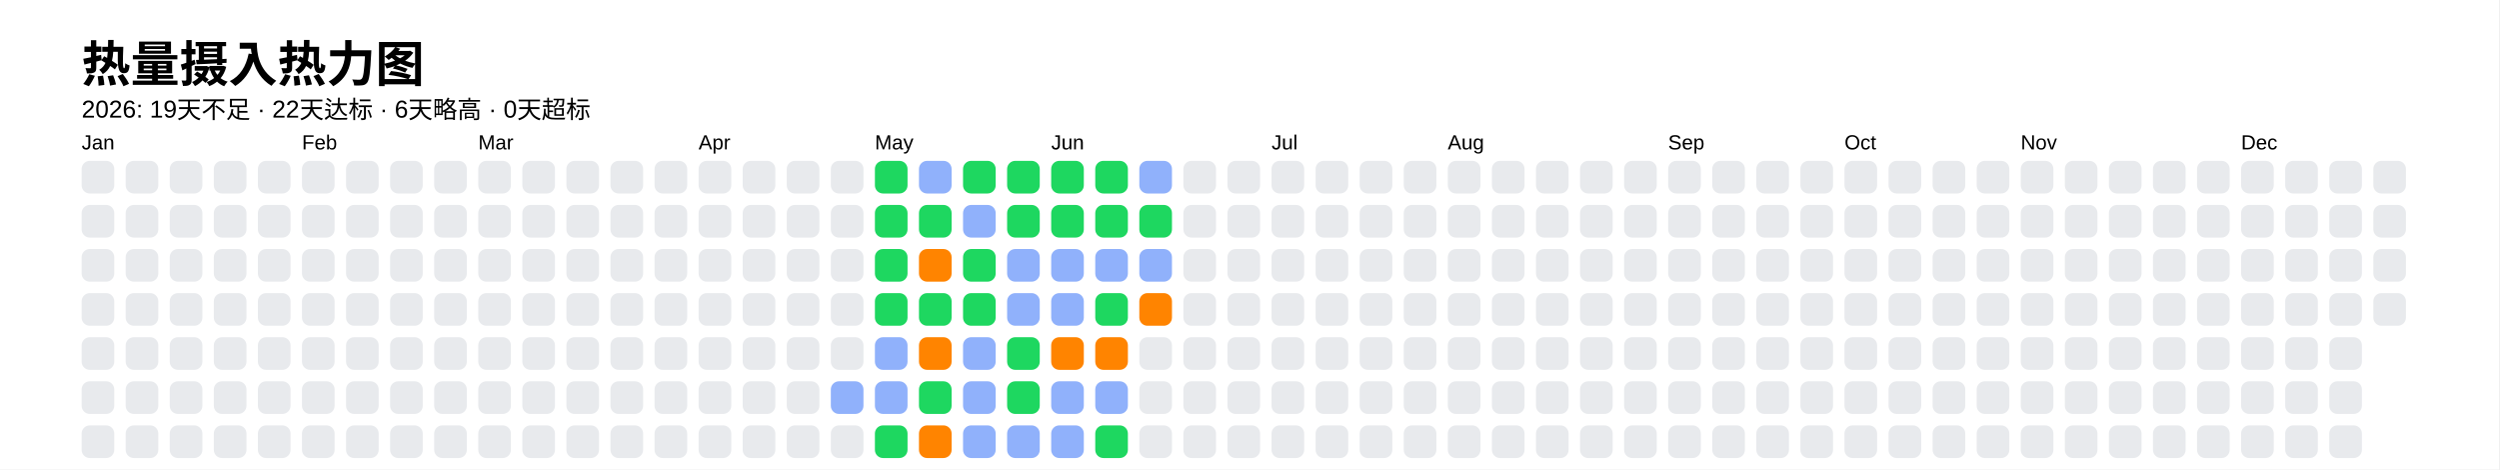
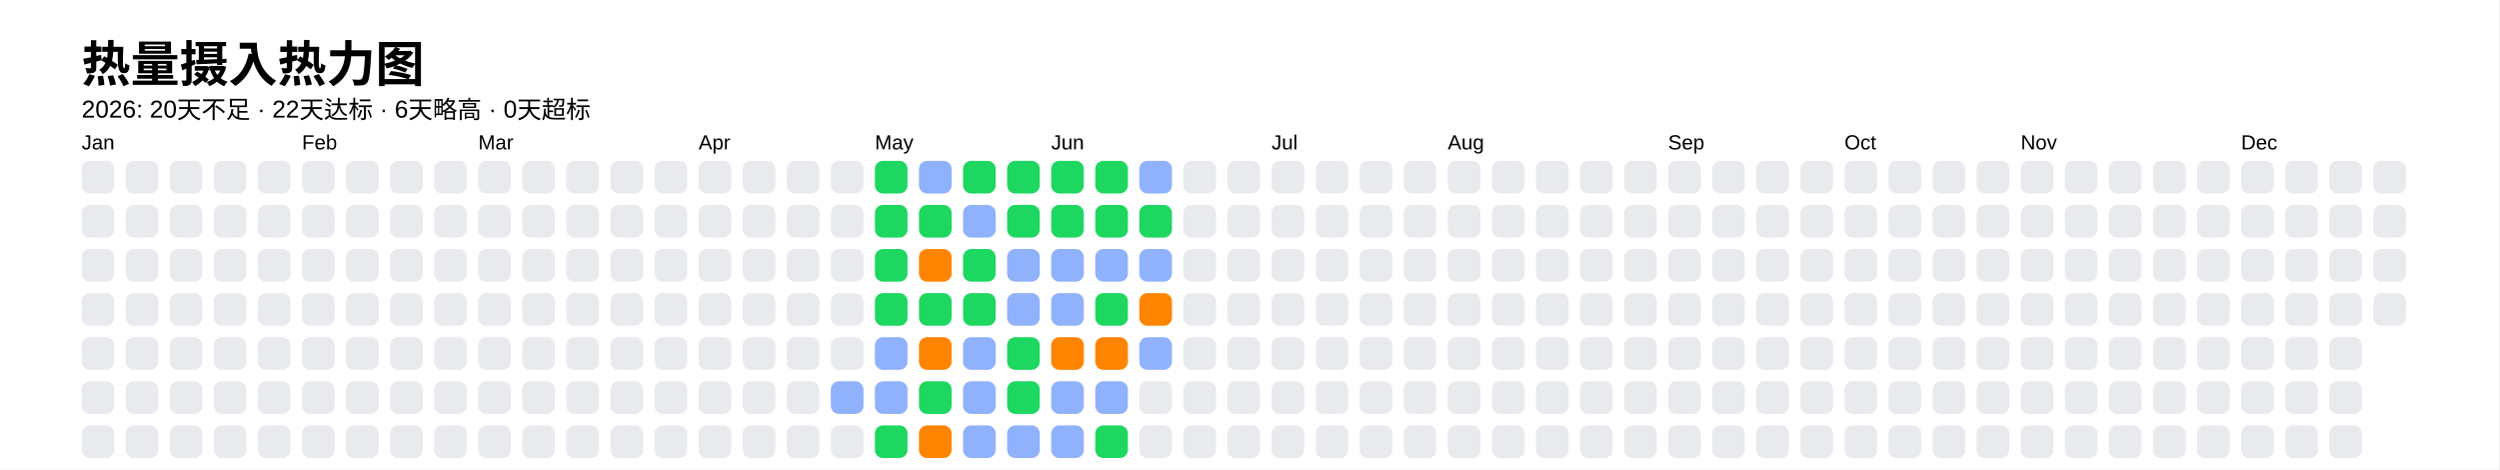
<svg xmlns="http://www.w3.org/2000/svg" style="background-color:white;" baseProfile="full" height="57.5mm" version="1.1" viewBox="0,0,306.2,57.5" width="306.2mm">
  <defs />
  <rect fill="#FFFFFF" height="57.5" width="306.2" x="0" y="0" />
  <text fill="#000000" style="font-size:6px; font-family:Arial; font-weight:bold;" x="10" y="10">热量摄入热力图</text>
-   <text fill="#000000" style="font-size:3px; font-family:Arial;" x="10" y="14.4">2026: 19天不足 · 22天达标 · 6天略高 · 0天超标</text>
+   <text fill="#000000" style="font-size:3px; font-family:Arial;" x="10" y="14.4">2026: 20天不足 · 22天达标 · 6天略高 · 0天超标</text>
  <text fill="#000000" style="font-size:2.5px; font-family:Arial" x="10" y="18.3">Jan</text>
  <rect fill="#E8EAED" height="4" rx="1" ry="1" width="4" x="10" y="19.7" />
  <rect fill="#E8EAED" height="4" rx="1" ry="1" width="4" x="10" y="25.1" />
  <rect fill="#E8EAED" height="4" rx="1" ry="1" width="4" x="10" y="30.5" />
  <rect fill="#E8EAED" height="4" rx="1" ry="1" width="4" x="10" y="35.9" />
  <rect fill="#E8EAED" height="4" rx="1" ry="1" width="4" x="10" y="41.3" />
  <rect fill="#E8EAED" height="4" rx="1" ry="1" width="4" x="10" y="46.7" />
  <rect fill="#E8EAED" height="4" rx="1" ry="1" width="4" x="10" y="52.1" />
  <rect fill="#E8EAED" height="4" rx="1" ry="1" width="4" x="15.4" y="19.7" />
  <rect fill="#E8EAED" height="4" rx="1" ry="1" width="4" x="15.4" y="25.1" />
  <rect fill="#E8EAED" height="4" rx="1" ry="1" width="4" x="15.4" y="30.5" />
  <rect fill="#E8EAED" height="4" rx="1" ry="1" width="4" x="15.4" y="35.9" />
  <rect fill="#E8EAED" height="4" rx="1" ry="1" width="4" x="15.4" y="41.3" />
  <rect fill="#E8EAED" height="4" rx="1" ry="1" width="4" x="15.4" y="46.7" />
  <rect fill="#E8EAED" height="4" rx="1" ry="1" width="4" x="15.4" y="52.1" />
  <rect fill="#E8EAED" height="4" rx="1" ry="1" width="4" x="20.8" y="19.7" />
  <rect fill="#E8EAED" height="4" rx="1" ry="1" width="4" x="20.8" y="25.1" />
  <rect fill="#E8EAED" height="4" rx="1" ry="1" width="4" x="20.8" y="30.5" />
  <rect fill="#E8EAED" height="4" rx="1" ry="1" width="4" x="20.8" y="35.9" />
  <rect fill="#E8EAED" height="4" rx="1" ry="1" width="4" x="20.8" y="41.3" />
  <rect fill="#E8EAED" height="4" rx="1" ry="1" width="4" x="20.8" y="46.7" />
  <rect fill="#E8EAED" height="4" rx="1" ry="1" width="4" x="20.8" y="52.1" />
  <rect fill="#E8EAED" height="4" rx="1" ry="1" width="4" x="26.2" y="19.7" />
  <rect fill="#E8EAED" height="4" rx="1" ry="1" width="4" x="26.2" y="25.1" />
  <rect fill="#E8EAED" height="4" rx="1" ry="1" width="4" x="26.2" y="30.5" />
  <rect fill="#E8EAED" height="4" rx="1" ry="1" width="4" x="26.2" y="35.9" />
  <rect fill="#E8EAED" height="4" rx="1" ry="1" width="4" x="26.2" y="41.3" />
  <rect fill="#E8EAED" height="4" rx="1" ry="1" width="4" x="26.2" y="46.7" />
  <rect fill="#E8EAED" height="4" rx="1" ry="1" width="4" x="26.2" y="52.1" />
  <rect fill="#E8EAED" height="4" rx="1" ry="1" width="4" x="31.6" y="19.7" />
  <rect fill="#E8EAED" height="4" rx="1" ry="1" width="4" x="31.6" y="25.1" />
  <rect fill="#E8EAED" height="4" rx="1" ry="1" width="4" x="31.6" y="30.5" />
  <rect fill="#E8EAED" height="4" rx="1" ry="1" width="4" x="31.6" y="35.9" />
  <rect fill="#E8EAED" height="4" rx="1" ry="1" width="4" x="31.6" y="41.3" />
  <rect fill="#E8EAED" height="4" rx="1" ry="1" width="4" x="31.6" y="46.7" />
  <rect fill="#E8EAED" height="4" rx="1" ry="1" width="4" x="31.6" y="52.1" />
  <text fill="#000000" style="font-size:2.5px; font-family:Arial" x="37.0" y="18.3">Feb</text>
  <rect fill="#E8EAED" height="4" rx="1" ry="1" width="4" x="37.0" y="19.7" />
  <rect fill="#E8EAED" height="4" rx="1" ry="1" width="4" x="37.0" y="25.1" />
  <rect fill="#E8EAED" height="4" rx="1" ry="1" width="4" x="37.0" y="30.5" />
  <rect fill="#E8EAED" height="4" rx="1" ry="1" width="4" x="37.0" y="35.9" />
  <rect fill="#E8EAED" height="4" rx="1" ry="1" width="4" x="37.0" y="41.3" />
  <rect fill="#E8EAED" height="4" rx="1" ry="1" width="4" x="37.0" y="46.7" />
  <rect fill="#E8EAED" height="4" rx="1" ry="1" width="4" x="37.0" y="52.1" />
  <rect fill="#E8EAED" height="4" rx="1" ry="1" width="4" x="42.4" y="19.7" />
  <rect fill="#E8EAED" height="4" rx="1" ry="1" width="4" x="42.4" y="25.1" />
  <rect fill="#E8EAED" height="4" rx="1" ry="1" width="4" x="42.4" y="30.5" />
  <rect fill="#E8EAED" height="4" rx="1" ry="1" width="4" x="42.4" y="35.9" />
  <rect fill="#E8EAED" height="4" rx="1" ry="1" width="4" x="42.4" y="41.3" />
  <rect fill="#E8EAED" height="4" rx="1" ry="1" width="4" x="42.4" y="46.7" />
  <rect fill="#E8EAED" height="4" rx="1" ry="1" width="4" x="42.4" y="52.1" />
  <rect fill="#E8EAED" height="4" rx="1" ry="1" width="4" x="47.8" y="19.7" />
  <rect fill="#E8EAED" height="4" rx="1" ry="1" width="4" x="47.8" y="25.1" />
  <rect fill="#E8EAED" height="4" rx="1" ry="1" width="4" x="47.8" y="30.5" />
  <rect fill="#E8EAED" height="4" rx="1" ry="1" width="4" x="47.8" y="35.9" />
  <rect fill="#E8EAED" height="4" rx="1" ry="1" width="4" x="47.8" y="41.3" />
  <rect fill="#E8EAED" height="4" rx="1" ry="1" width="4" x="47.8" y="46.7" />
  <rect fill="#E8EAED" height="4" rx="1" ry="1" width="4" x="47.8" y="52.1" />
  <rect fill="#E8EAED" height="4" rx="1" ry="1" width="4" x="53.2" y="19.7" />
  <rect fill="#E8EAED" height="4" rx="1" ry="1" width="4" x="53.2" y="25.1" />
  <rect fill="#E8EAED" height="4" rx="1" ry="1" width="4" x="53.2" y="30.5" />
  <rect fill="#E8EAED" height="4" rx="1" ry="1" width="4" x="53.2" y="35.9" />
  <rect fill="#E8EAED" height="4" rx="1" ry="1" width="4" x="53.2" y="41.3" />
  <rect fill="#E8EAED" height="4" rx="1" ry="1" width="4" x="53.2" y="46.7" />
  <rect fill="#E8EAED" height="4" rx="1" ry="1" width="4" x="53.2" y="52.1" />
  <text fill="#000000" style="font-size:2.5px; font-family:Arial" x="58.6" y="18.3">Mar</text>
  <rect fill="#E8EAED" height="4" rx="1" ry="1" width="4" x="58.6" y="19.7" />
  <rect fill="#E8EAED" height="4" rx="1" ry="1" width="4" x="58.6" y="25.1" />
  <rect fill="#E8EAED" height="4" rx="1" ry="1" width="4" x="58.6" y="30.5" />
  <rect fill="#E8EAED" height="4" rx="1" ry="1" width="4" x="58.6" y="35.9" />
  <rect fill="#E8EAED" height="4" rx="1" ry="1" width="4" x="58.6" y="41.3" />
  <rect fill="#E8EAED" height="4" rx="1" ry="1" width="4" x="58.6" y="46.7" />
  <rect fill="#E8EAED" height="4" rx="1" ry="1" width="4" x="58.6" y="52.1" />
  <rect fill="#E8EAED" height="4" rx="1" ry="1" width="4" x="64" y="19.7" />
  <rect fill="#E8EAED" height="4" rx="1" ry="1" width="4" x="64" y="25.1" />
  <rect fill="#E8EAED" height="4" rx="1" ry="1" width="4" x="64" y="30.5" />
  <rect fill="#E8EAED" height="4" rx="1" ry="1" width="4" x="64" y="35.9" />
  <rect fill="#E8EAED" height="4" rx="1" ry="1" width="4" x="64" y="41.3" />
  <rect fill="#E8EAED" height="4" rx="1" ry="1" width="4" x="64" y="46.7" />
  <rect fill="#E8EAED" height="4" rx="1" ry="1" width="4" x="64" y="52.1" />
  <rect fill="#E8EAED" height="4" rx="1" ry="1" width="4" x="69.4" y="19.7" />
  <rect fill="#E8EAED" height="4" rx="1" ry="1" width="4" x="69.4" y="25.1" />
  <rect fill="#E8EAED" height="4" rx="1" ry="1" width="4" x="69.4" y="30.5" />
  <rect fill="#E8EAED" height="4" rx="1" ry="1" width="4" x="69.4" y="35.9" />
  <rect fill="#E8EAED" height="4" rx="1" ry="1" width="4" x="69.4" y="41.3" />
  <rect fill="#E8EAED" height="4" rx="1" ry="1" width="4" x="69.4" y="46.7" />
  <rect fill="#E8EAED" height="4" rx="1" ry="1" width="4" x="69.4" y="52.1" />
  <rect fill="#E8EAED" height="4" rx="1" ry="1" width="4" x="74.8" y="19.7" />
  <rect fill="#E8EAED" height="4" rx="1" ry="1" width="4" x="74.8" y="25.1" />
  <rect fill="#E8EAED" height="4" rx="1" ry="1" width="4" x="74.8" y="30.5" />
  <rect fill="#E8EAED" height="4" rx="1" ry="1" width="4" x="74.8" y="35.9" />
  <rect fill="#E8EAED" height="4" rx="1" ry="1" width="4" x="74.8" y="41.3" />
  <rect fill="#E8EAED" height="4" rx="1" ry="1" width="4" x="74.8" y="46.7" />
  <rect fill="#E8EAED" height="4" rx="1" ry="1" width="4" x="74.8" y="52.1" />
  <rect fill="#E8EAED" height="4" rx="1" ry="1" width="4" x="80.2" y="19.7" />
  <rect fill="#E8EAED" height="4" rx="1" ry="1" width="4" x="80.2" y="25.1" />
  <rect fill="#E8EAED" height="4" rx="1" ry="1" width="4" x="80.2" y="30.5" />
  <rect fill="#E8EAED" height="4" rx="1" ry="1" width="4" x="80.2" y="35.9" />
  <rect fill="#E8EAED" height="4" rx="1" ry="1" width="4" x="80.2" y="41.3" />
  <rect fill="#E8EAED" height="4" rx="1" ry="1" width="4" x="80.2" y="46.7" />
  <rect fill="#E8EAED" height="4" rx="1" ry="1" width="4" x="80.2" y="52.1" />
  <text fill="#000000" style="font-size:2.5px; font-family:Arial" x="85.6" y="18.3">Apr</text>
  <rect fill="#E8EAED" height="4" rx="1" ry="1" width="4" x="85.6" y="19.7" />
  <rect fill="#E8EAED" height="4" rx="1" ry="1" width="4" x="85.6" y="25.1" />
  <rect fill="#E8EAED" height="4" rx="1" ry="1" width="4" x="85.6" y="30.5" />
  <rect fill="#E8EAED" height="4" rx="1" ry="1" width="4" x="85.6" y="35.9" />
  <rect fill="#E8EAED" height="4" rx="1" ry="1" width="4" x="85.6" y="41.3" />
  <rect fill="#E8EAED" height="4" rx="1" ry="1" width="4" x="85.6" y="46.7" />
  <rect fill="#E8EAED" height="4" rx="1" ry="1" width="4" x="85.6" y="52.1" />
  <rect fill="#E8EAED" height="4" rx="1" ry="1" width="4" x="91" y="19.7" />
  <rect fill="#E8EAED" height="4" rx="1" ry="1" width="4" x="91" y="25.1" />
  <rect fill="#E8EAED" height="4" rx="1" ry="1" width="4" x="91" y="30.5" />
  <rect fill="#E8EAED" height="4" rx="1" ry="1" width="4" x="91" y="35.9" />
  <rect fill="#E8EAED" height="4" rx="1" ry="1" width="4" x="91" y="41.3" />
  <rect fill="#E8EAED" height="4" rx="1" ry="1" width="4" x="91" y="46.7" />
  <rect fill="#E8EAED" height="4" rx="1" ry="1" width="4" x="91" y="52.1" />
  <rect fill="#E8EAED" height="4" rx="1" ry="1" width="4" x="96.4" y="19.7" />
  <rect fill="#E8EAED" height="4" rx="1" ry="1" width="4" x="96.4" y="25.1" />
  <rect fill="#E8EAED" height="4" rx="1" ry="1" width="4" x="96.4" y="30.5" />
  <rect fill="#E8EAED" height="4" rx="1" ry="1" width="4" x="96.4" y="35.9" />
  <rect fill="#E8EAED" height="4" rx="1" ry="1" width="4" x="96.4" y="41.3" />
  <rect fill="#E8EAED" height="4" rx="1" ry="1" width="4" x="96.4" y="46.7" />
  <rect fill="#E8EAED" height="4" rx="1" ry="1" width="4" x="96.4" y="52.1" />
  <rect fill="#E8EAED" height="4" rx="1" ry="1" width="4" x="101.8" y="19.7" />
  <rect fill="#E8EAED" height="4" rx="1" ry="1" width="4" x="101.8" y="25.1" />
  <rect fill="#E8EAED" height="4" rx="1" ry="1" width="4" x="101.8" y="30.5" />
  <rect fill="#E8EAED" height="4" rx="1" ry="1" width="4" x="101.8" y="35.9" />
  <rect fill="#E8EAED" height="4" rx="1" ry="1" width="4" x="101.8" y="41.3" />
  <rect fill="#90b1fb" height="4" rx="1" ry="1" width="4" x="101.8" y="46.7" />
  <rect fill="#E8EAED" height="4" rx="1" ry="1" width="4" x="101.8" y="52.1" />
  <text fill="#000000" style="font-size:2.5px; font-family:Arial" x="107.2" y="18.3">May</text>
  <rect fill="#1ed760" height="4" rx="1" ry="1" width="4" x="107.2" y="19.7" />
  <rect fill="#1ed760" height="4" rx="1" ry="1" width="4" x="107.2" y="25.1" />
  <rect fill="#1ed760" height="4" rx="1" ry="1" width="4" x="107.2" y="30.5" />
  <rect fill="#1ed760" height="4" rx="1" ry="1" width="4" x="107.2" y="35.9" />
  <rect fill="#90b1fb" height="4" rx="1" ry="1" width="4" x="107.2" y="41.3" />
  <rect fill="#90b1fb" height="4" rx="1" ry="1" width="4" x="107.2" y="46.7" />
  <rect fill="#1ed760" height="4" rx="1" ry="1" width="4" x="107.2" y="52.1" />
  <rect fill="#90b1fb" height="4" rx="1" ry="1" width="4" x="112.6" y="19.7" />
  <rect fill="#1ed760" height="4" rx="1" ry="1" width="4" x="112.6" y="25.1" />
  <rect fill="#ff8400" height="4" rx="1" ry="1" width="4" x="112.6" y="30.5" />
  <rect fill="#1ed760" height="4" rx="1" ry="1" width="4" x="112.6" y="35.9" />
  <rect fill="#ff8400" height="4" rx="1" ry="1" width="4" x="112.6" y="41.3" />
  <rect fill="#1ed760" height="4" rx="1" ry="1" width="4" x="112.6" y="46.7" />
  <rect fill="#ff8400" height="4" rx="1" ry="1" width="4" x="112.6" y="52.1" />
  <rect fill="#1ed760" height="4" rx="1" ry="1" width="4" x="118" y="19.7" />
  <rect fill="#90b1fb" height="4" rx="1" ry="1" width="4" x="118" y="25.1" />
  <rect fill="#1ed760" height="4" rx="1" ry="1" width="4" x="118" y="30.5" />
  <rect fill="#1ed760" height="4" rx="1" ry="1" width="4" x="118" y="35.9" />
  <rect fill="#90b1fb" height="4" rx="1" ry="1" width="4" x="118" y="41.3" />
  <rect fill="#90b1fb" height="4" rx="1" ry="1" width="4" x="118" y="46.7" />
  <rect fill="#90b1fb" height="4" rx="1" ry="1" width="4" x="118" y="52.1" />
  <rect fill="#1ed760" height="4" rx="1" ry="1" width="4" x="123.4" y="19.7" />
  <rect fill="#1ed760" height="4" rx="1" ry="1" width="4" x="123.4" y="25.1" />
  <rect fill="#90b1fb" height="4" rx="1" ry="1" width="4" x="123.4" y="30.5" />
  <rect fill="#90b1fb" height="4" rx="1" ry="1" width="4" x="123.4" y="35.9" />
  <rect fill="#1ed760" height="4" rx="1" ry="1" width="4" x="123.4" y="41.3" />
  <rect fill="#1ed760" height="4" rx="1" ry="1" width="4" x="123.4" y="46.7" />
  <rect fill="#90b1fb" height="4" rx="1" ry="1" width="4" x="123.4" y="52.1" />
  <text fill="#000000" style="font-size:2.5px; font-family:Arial" x="128.8" y="18.3">Jun</text>
  <rect fill="#1ed760" height="4" rx="1" ry="1" width="4" x="128.8" y="19.7" />
  <rect fill="#1ed760" height="4" rx="1" ry="1" width="4" x="128.8" y="25.1" />
  <rect fill="#90b1fb" height="4" rx="1" ry="1" width="4" x="128.8" y="30.5" />
  <rect fill="#90b1fb" height="4" rx="1" ry="1" width="4" x="128.8" y="35.9" />
  <rect fill="#ff8400" height="4" rx="1" ry="1" width="4" x="128.8" y="41.3" />
  <rect fill="#90b1fb" height="4" rx="1" ry="1" width="4" x="128.8" y="46.7" />
  <rect fill="#90b1fb" height="4" rx="1" ry="1" width="4" x="128.8" y="52.1" />
  <rect fill="#1ed760" height="4" rx="1" ry="1" width="4" x="134.2" y="19.7" />
  <rect fill="#1ed760" height="4" rx="1" ry="1" width="4" x="134.2" y="25.1" />
  <rect fill="#90b1fb" height="4" rx="1" ry="1" width="4" x="134.2" y="30.5" />
  <rect fill="#1ed760" height="4" rx="1" ry="1" width="4" x="134.2" y="35.9" />
  <rect fill="#ff8400" height="4" rx="1" ry="1" width="4" x="134.2" y="41.3" />
  <rect fill="#90b1fb" height="4" rx="1" ry="1" width="4" x="134.2" y="46.7" />
  <rect fill="#1ed760" height="4" rx="1" ry="1" width="4" x="134.2" y="52.1" />
  <rect fill="#90b1fb" height="4" rx="1" ry="1" width="4" x="139.6" y="19.7" />
  <rect fill="#1ed760" height="4" rx="1" ry="1" width="4" x="139.6" y="25.1" />
  <rect fill="#90b1fb" height="4" rx="1" ry="1" width="4" x="139.6" y="30.5" />
  <rect fill="#ff8400" height="4" rx="1" ry="1" width="4" x="139.6" y="35.9" />
-   <rect fill="#E8EAED" height="4" rx="1" ry="1" width="4" x="139.6" y="41.3" />
+   <rect fill="#90b1fb" height="4" rx="1" ry="1" width="4" x="139.6" y="41.3" />
  <rect fill="#E8EAED" height="4" rx="1" ry="1" width="4" x="139.6" y="46.7" />
  <rect fill="#E8EAED" height="4" rx="1" ry="1" width="4" x="139.6" y="52.1" />
  <rect fill="#E8EAED" height="4" rx="1" ry="1" width="4" x="145" y="19.7" />
  <rect fill="#E8EAED" height="4" rx="1" ry="1" width="4" x="145" y="25.1" />
  <rect fill="#E8EAED" height="4" rx="1" ry="1" width="4" x="145" y="30.5" />
  <rect fill="#E8EAED" height="4" rx="1" ry="1" width="4" x="145" y="35.9" />
  <rect fill="#E8EAED" height="4" rx="1" ry="1" width="4" x="145" y="41.3" />
  <rect fill="#E8EAED" height="4" rx="1" ry="1" width="4" x="145" y="46.7" />
  <rect fill="#E8EAED" height="4" rx="1" ry="1" width="4" x="145" y="52.1" />
  <rect fill="#E8EAED" height="4" rx="1" ry="1" width="4" x="150.4" y="19.7" />
  <rect fill="#E8EAED" height="4" rx="1" ry="1" width="4" x="150.4" y="25.1" />
  <rect fill="#E8EAED" height="4" rx="1" ry="1" width="4" x="150.4" y="30.5" />
  <rect fill="#E8EAED" height="4" rx="1" ry="1" width="4" x="150.4" y="35.9" />
  <rect fill="#E8EAED" height="4" rx="1" ry="1" width="4" x="150.4" y="41.3" />
  <rect fill="#E8EAED" height="4" rx="1" ry="1" width="4" x="150.4" y="46.7" />
  <rect fill="#E8EAED" height="4" rx="1" ry="1" width="4" x="150.4" y="52.1" />
  <text fill="#000000" style="font-size:2.5px; font-family:Arial" x="155.8" y="18.3">Jul</text>
  <rect fill="#E8EAED" height="4" rx="1" ry="1" width="4" x="155.8" y="19.7" />
  <rect fill="#E8EAED" height="4" rx="1" ry="1" width="4" x="155.8" y="25.1" />
  <rect fill="#E8EAED" height="4" rx="1" ry="1" width="4" x="155.8" y="30.5" />
  <rect fill="#E8EAED" height="4" rx="1" ry="1" width="4" x="155.8" y="35.9" />
  <rect fill="#E8EAED" height="4" rx="1" ry="1" width="4" x="155.8" y="41.3" />
  <rect fill="#E8EAED" height="4" rx="1" ry="1" width="4" x="155.8" y="46.7" />
  <rect fill="#E8EAED" height="4" rx="1" ry="1" width="4" x="155.8" y="52.1" />
  <rect fill="#E8EAED" height="4" rx="1" ry="1" width="4" x="161.2" y="19.7" />
  <rect fill="#E8EAED" height="4" rx="1" ry="1" width="4" x="161.2" y="25.1" />
  <rect fill="#E8EAED" height="4" rx="1" ry="1" width="4" x="161.2" y="30.5" />
  <rect fill="#E8EAED" height="4" rx="1" ry="1" width="4" x="161.2" y="35.9" />
  <rect fill="#E8EAED" height="4" rx="1" ry="1" width="4" x="161.2" y="41.3" />
  <rect fill="#E8EAED" height="4" rx="1" ry="1" width="4" x="161.2" y="46.7" />
  <rect fill="#E8EAED" height="4" rx="1" ry="1" width="4" x="161.2" y="52.1" />
  <rect fill="#E8EAED" height="4" rx="1" ry="1" width="4" x="166.6" y="19.7" />
  <rect fill="#E8EAED" height="4" rx="1" ry="1" width="4" x="166.6" y="25.1" />
  <rect fill="#E8EAED" height="4" rx="1" ry="1" width="4" x="166.6" y="30.5" />
  <rect fill="#E8EAED" height="4" rx="1" ry="1" width="4" x="166.6" y="35.9" />
  <rect fill="#E8EAED" height="4" rx="1" ry="1" width="4" x="166.6" y="41.3" />
  <rect fill="#E8EAED" height="4" rx="1" ry="1" width="4" x="166.6" y="46.7" />
  <rect fill="#E8EAED" height="4" rx="1" ry="1" width="4" x="166.6" y="52.1" />
  <rect fill="#E8EAED" height="4" rx="1" ry="1" width="4" x="172" y="19.7" />
  <rect fill="#E8EAED" height="4" rx="1" ry="1" width="4" x="172" y="25.1" />
  <rect fill="#E8EAED" height="4" rx="1" ry="1" width="4" x="172" y="30.5" />
  <rect fill="#E8EAED" height="4" rx="1" ry="1" width="4" x="172" y="35.9" />
  <rect fill="#E8EAED" height="4" rx="1" ry="1" width="4" x="172" y="41.3" />
  <rect fill="#E8EAED" height="4" rx="1" ry="1" width="4" x="172" y="46.7" />
  <rect fill="#E8EAED" height="4" rx="1" ry="1" width="4" x="172" y="52.1" />
  <text fill="#000000" style="font-size:2.5px; font-family:Arial" x="177.4" y="18.3">Aug</text>
  <rect fill="#E8EAED" height="4" rx="1" ry="1" width="4" x="177.4" y="19.7" />
  <rect fill="#E8EAED" height="4" rx="1" ry="1" width="4" x="177.4" y="25.1" />
  <rect fill="#E8EAED" height="4" rx="1" ry="1" width="4" x="177.4" y="30.5" />
  <rect fill="#E8EAED" height="4" rx="1" ry="1" width="4" x="177.4" y="35.9" />
  <rect fill="#E8EAED" height="4" rx="1" ry="1" width="4" x="177.4" y="41.3" />
  <rect fill="#E8EAED" height="4" rx="1" ry="1" width="4" x="177.4" y="46.7" />
  <rect fill="#E8EAED" height="4" rx="1" ry="1" width="4" x="177.4" y="52.1" />
  <rect fill="#E8EAED" height="4" rx="1" ry="1" width="4" x="182.8" y="19.7" />
  <rect fill="#E8EAED" height="4" rx="1" ry="1" width="4" x="182.8" y="25.1" />
  <rect fill="#E8EAED" height="4" rx="1" ry="1" width="4" x="182.8" y="30.5" />
  <rect fill="#E8EAED" height="4" rx="1" ry="1" width="4" x="182.8" y="35.9" />
  <rect fill="#E8EAED" height="4" rx="1" ry="1" width="4" x="182.8" y="41.3" />
  <rect fill="#E8EAED" height="4" rx="1" ry="1" width="4" x="182.8" y="46.7" />
  <rect fill="#E8EAED" height="4" rx="1" ry="1" width="4" x="182.8" y="52.1" />
  <rect fill="#E8EAED" height="4" rx="1" ry="1" width="4" x="188.2" y="19.7" />
  <rect fill="#E8EAED" height="4" rx="1" ry="1" width="4" x="188.2" y="25.1" />
  <rect fill="#E8EAED" height="4" rx="1" ry="1" width="4" x="188.2" y="30.5" />
  <rect fill="#E8EAED" height="4" rx="1" ry="1" width="4" x="188.2" y="35.9" />
  <rect fill="#E8EAED" height="4" rx="1" ry="1" width="4" x="188.2" y="41.3" />
  <rect fill="#E8EAED" height="4" rx="1" ry="1" width="4" x="188.2" y="46.7" />
  <rect fill="#E8EAED" height="4" rx="1" ry="1" width="4" x="188.2" y="52.1" />
  <rect fill="#E8EAED" height="4" rx="1" ry="1" width="4" x="193.6" y="19.7" />
  <rect fill="#E8EAED" height="4" rx="1" ry="1" width="4" x="193.6" y="25.1" />
  <rect fill="#E8EAED" height="4" rx="1" ry="1" width="4" x="193.6" y="30.5" />
  <rect fill="#E8EAED" height="4" rx="1" ry="1" width="4" x="193.6" y="35.9" />
  <rect fill="#E8EAED" height="4" rx="1" ry="1" width="4" x="193.6" y="41.3" />
  <rect fill="#E8EAED" height="4" rx="1" ry="1" width="4" x="193.6" y="46.7" />
  <rect fill="#E8EAED" height="4" rx="1" ry="1" width="4" x="193.6" y="52.1" />
  <rect fill="#E8EAED" height="4" rx="1" ry="1" width="4" x="199" y="19.7" />
  <rect fill="#E8EAED" height="4" rx="1" ry="1" width="4" x="199" y="25.1" />
  <rect fill="#E8EAED" height="4" rx="1" ry="1" width="4" x="199" y="30.5" />
  <rect fill="#E8EAED" height="4" rx="1" ry="1" width="4" x="199" y="35.9" />
  <rect fill="#E8EAED" height="4" rx="1" ry="1" width="4" x="199" y="41.3" />
  <rect fill="#E8EAED" height="4" rx="1" ry="1" width="4" x="199" y="46.7" />
  <rect fill="#E8EAED" height="4" rx="1" ry="1" width="4" x="199" y="52.1" />
  <text fill="#000000" style="font-size:2.5px; font-family:Arial" x="204.4" y="18.3">Sep</text>
  <rect fill="#E8EAED" height="4" rx="1" ry="1" width="4" x="204.4" y="19.7" />
  <rect fill="#E8EAED" height="4" rx="1" ry="1" width="4" x="204.4" y="25.1" />
  <rect fill="#E8EAED" height="4" rx="1" ry="1" width="4" x="204.4" y="30.5" />
  <rect fill="#E8EAED" height="4" rx="1" ry="1" width="4" x="204.4" y="35.9" />
  <rect fill="#E8EAED" height="4" rx="1" ry="1" width="4" x="204.4" y="41.3" />
  <rect fill="#E8EAED" height="4" rx="1" ry="1" width="4" x="204.4" y="46.7" />
  <rect fill="#E8EAED" height="4" rx="1" ry="1" width="4" x="204.4" y="52.1" />
  <rect fill="#E8EAED" height="4" rx="1" ry="1" width="4" x="209.8" y="19.7" />
  <rect fill="#E8EAED" height="4" rx="1" ry="1" width="4" x="209.8" y="25.1" />
  <rect fill="#E8EAED" height="4" rx="1" ry="1" width="4" x="209.8" y="30.5" />
  <rect fill="#E8EAED" height="4" rx="1" ry="1" width="4" x="209.8" y="35.9" />
  <rect fill="#E8EAED" height="4" rx="1" ry="1" width="4" x="209.8" y="41.3" />
  <rect fill="#E8EAED" height="4" rx="1" ry="1" width="4" x="209.8" y="46.7" />
  <rect fill="#E8EAED" height="4" rx="1" ry="1" width="4" x="209.8" y="52.1" />
  <rect fill="#E8EAED" height="4" rx="1" ry="1" width="4" x="215.2" y="19.7" />
  <rect fill="#E8EAED" height="4" rx="1" ry="1" width="4" x="215.2" y="25.1" />
  <rect fill="#E8EAED" height="4" rx="1" ry="1" width="4" x="215.2" y="30.5" />
  <rect fill="#E8EAED" height="4" rx="1" ry="1" width="4" x="215.2" y="35.9" />
  <rect fill="#E8EAED" height="4" rx="1" ry="1" width="4" x="215.2" y="41.3" />
  <rect fill="#E8EAED" height="4" rx="1" ry="1" width="4" x="215.2" y="46.7" />
  <rect fill="#E8EAED" height="4" rx="1" ry="1" width="4" x="215.2" y="52.1" />
  <rect fill="#E8EAED" height="4" rx="1" ry="1" width="4" x="220.6" y="19.7" />
  <rect fill="#E8EAED" height="4" rx="1" ry="1" width="4" x="220.6" y="25.1" />
  <rect fill="#E8EAED" height="4" rx="1" ry="1" width="4" x="220.6" y="30.5" />
  <rect fill="#E8EAED" height="4" rx="1" ry="1" width="4" x="220.6" y="35.9" />
  <rect fill="#E8EAED" height="4" rx="1" ry="1" width="4" x="220.6" y="41.3" />
  <rect fill="#E8EAED" height="4" rx="1" ry="1" width="4" x="220.6" y="46.7" />
  <rect fill="#E8EAED" height="4" rx="1" ry="1" width="4" x="220.6" y="52.1" />
  <text fill="#000000" style="font-size:2.5px; font-family:Arial" x="226" y="18.3">Oct</text>
  <rect fill="#E8EAED" height="4" rx="1" ry="1" width="4" x="226" y="19.7" />
  <rect fill="#E8EAED" height="4" rx="1" ry="1" width="4" x="226" y="25.1" />
  <rect fill="#E8EAED" height="4" rx="1" ry="1" width="4" x="226" y="30.5" />
  <rect fill="#E8EAED" height="4" rx="1" ry="1" width="4" x="226" y="35.9" />
  <rect fill="#E8EAED" height="4" rx="1" ry="1" width="4" x="226" y="41.3" />
  <rect fill="#E8EAED" height="4" rx="1" ry="1" width="4" x="226" y="46.7" />
  <rect fill="#E8EAED" height="4" rx="1" ry="1" width="4" x="226" y="52.1" />
  <rect fill="#E8EAED" height="4" rx="1" ry="1" width="4" x="231.4" y="19.7" />
  <rect fill="#E8EAED" height="4" rx="1" ry="1" width="4" x="231.4" y="25.1" />
  <rect fill="#E8EAED" height="4" rx="1" ry="1" width="4" x="231.4" y="30.5" />
  <rect fill="#E8EAED" height="4" rx="1" ry="1" width="4" x="231.4" y="35.9" />
  <rect fill="#E8EAED" height="4" rx="1" ry="1" width="4" x="231.4" y="41.3" />
  <rect fill="#E8EAED" height="4" rx="1" ry="1" width="4" x="231.4" y="46.7" />
  <rect fill="#E8EAED" height="4" rx="1" ry="1" width="4" x="231.4" y="52.1" />
  <rect fill="#E8EAED" height="4" rx="1" ry="1" width="4" x="236.8" y="19.7" />
  <rect fill="#E8EAED" height="4" rx="1" ry="1" width="4" x="236.8" y="25.1" />
  <rect fill="#E8EAED" height="4" rx="1" ry="1" width="4" x="236.8" y="30.5" />
  <rect fill="#E8EAED" height="4" rx="1" ry="1" width="4" x="236.8" y="35.9" />
  <rect fill="#E8EAED" height="4" rx="1" ry="1" width="4" x="236.8" y="41.3" />
  <rect fill="#E8EAED" height="4" rx="1" ry="1" width="4" x="236.8" y="46.7" />
  <rect fill="#E8EAED" height="4" rx="1" ry="1" width="4" x="236.8" y="52.1" />
  <rect fill="#E8EAED" height="4" rx="1" ry="1" width="4" x="242.2" y="19.7" />
  <rect fill="#E8EAED" height="4" rx="1" ry="1" width="4" x="242.2" y="25.1" />
  <rect fill="#E8EAED" height="4" rx="1" ry="1" width="4" x="242.2" y="30.5" />
  <rect fill="#E8EAED" height="4" rx="1" ry="1" width="4" x="242.2" y="35.9" />
  <rect fill="#E8EAED" height="4" rx="1" ry="1" width="4" x="242.2" y="41.3" />
  <rect fill="#E8EAED" height="4" rx="1" ry="1" width="4" x="242.2" y="46.7" />
  <rect fill="#E8EAED" height="4" rx="1" ry="1" width="4" x="242.2" y="52.1" />
  <text fill="#000000" style="font-size:2.5px; font-family:Arial" x="247.6" y="18.3">Nov</text>
  <rect fill="#E8EAED" height="4" rx="1" ry="1" width="4" x="247.6" y="19.7" />
  <rect fill="#E8EAED" height="4" rx="1" ry="1" width="4" x="247.6" y="25.1" />
  <rect fill="#E8EAED" height="4" rx="1" ry="1" width="4" x="247.6" y="30.5" />
  <rect fill="#E8EAED" height="4" rx="1" ry="1" width="4" x="247.6" y="35.9" />
  <rect fill="#E8EAED" height="4" rx="1" ry="1" width="4" x="247.6" y="41.3" />
  <rect fill="#E8EAED" height="4" rx="1" ry="1" width="4" x="247.6" y="46.7" />
  <rect fill="#E8EAED" height="4" rx="1" ry="1" width="4" x="247.6" y="52.1" />
  <rect fill="#E8EAED" height="4" rx="1" ry="1" width="4" x="253" y="19.7" />
  <rect fill="#E8EAED" height="4" rx="1" ry="1" width="4" x="253" y="25.1" />
  <rect fill="#E8EAED" height="4" rx="1" ry="1" width="4" x="253" y="30.5" />
  <rect fill="#E8EAED" height="4" rx="1" ry="1" width="4" x="253" y="35.9" />
  <rect fill="#E8EAED" height="4" rx="1" ry="1" width="4" x="253" y="41.3" />
  <rect fill="#E8EAED" height="4" rx="1" ry="1" width="4" x="253" y="46.7" />
  <rect fill="#E8EAED" height="4" rx="1" ry="1" width="4" x="253" y="52.1" />
  <rect fill="#E8EAED" height="4" rx="1" ry="1" width="4" x="258.4" y="19.7" />
  <rect fill="#E8EAED" height="4" rx="1" ry="1" width="4" x="258.4" y="25.1" />
  <rect fill="#E8EAED" height="4" rx="1" ry="1" width="4" x="258.4" y="30.5" />
  <rect fill="#E8EAED" height="4" rx="1" ry="1" width="4" x="258.4" y="35.9" />
  <rect fill="#E8EAED" height="4" rx="1" ry="1" width="4" x="258.4" y="41.3" />
  <rect fill="#E8EAED" height="4" rx="1" ry="1" width="4" x="258.4" y="46.7" />
  <rect fill="#E8EAED" height="4" rx="1" ry="1" width="4" x="258.4" y="52.1" />
  <rect fill="#E8EAED" height="4" rx="1" ry="1" width="4" x="263.8" y="19.7" />
  <rect fill="#E8EAED" height="4" rx="1" ry="1" width="4" x="263.8" y="25.1" />
  <rect fill="#E8EAED" height="4" rx="1" ry="1" width="4" x="263.8" y="30.5" />
  <rect fill="#E8EAED" height="4" rx="1" ry="1" width="4" x="263.8" y="35.9" />
  <rect fill="#E8EAED" height="4" rx="1" ry="1" width="4" x="263.8" y="41.3" />
  <rect fill="#E8EAED" height="4" rx="1" ry="1" width="4" x="263.8" y="46.7" />
  <rect fill="#E8EAED" height="4" rx="1" ry="1" width="4" x="263.8" y="52.1" />
  <rect fill="#E8EAED" height="4" rx="1" ry="1" width="4" x="269.2" y="19.7" />
  <rect fill="#E8EAED" height="4" rx="1" ry="1" width="4" x="269.2" y="25.1" />
  <rect fill="#E8EAED" height="4" rx="1" ry="1" width="4" x="269.2" y="30.5" />
  <rect fill="#E8EAED" height="4" rx="1" ry="1" width="4" x="269.2" y="35.9" />
  <rect fill="#E8EAED" height="4" rx="1" ry="1" width="4" x="269.2" y="41.3" />
  <rect fill="#E8EAED" height="4" rx="1" ry="1" width="4" x="269.2" y="46.7" />
  <rect fill="#E8EAED" height="4" rx="1" ry="1" width="4" x="269.2" y="52.1" />
  <text fill="#000000" style="font-size:2.5px; font-family:Arial" x="274.6" y="18.3">Dec</text>
  <rect fill="#E8EAED" height="4" rx="1" ry="1" width="4" x="274.6" y="19.7" />
  <rect fill="#E8EAED" height="4" rx="1" ry="1" width="4" x="274.6" y="25.1" />
  <rect fill="#E8EAED" height="4" rx="1" ry="1" width="4" x="274.6" y="30.5" />
  <rect fill="#E8EAED" height="4" rx="1" ry="1" width="4" x="274.6" y="35.9" />
  <rect fill="#E8EAED" height="4" rx="1" ry="1" width="4" x="274.6" y="41.3" />
  <rect fill="#E8EAED" height="4" rx="1" ry="1" width="4" x="274.6" y="46.7" />
  <rect fill="#E8EAED" height="4" rx="1" ry="1" width="4" x="274.6" y="52.1" />
  <rect fill="#E8EAED" height="4" rx="1" ry="1" width="4" x="280" y="19.7" />
  <rect fill="#E8EAED" height="4" rx="1" ry="1" width="4" x="280" y="25.1" />
  <rect fill="#E8EAED" height="4" rx="1" ry="1" width="4" x="280" y="30.5" />
  <rect fill="#E8EAED" height="4" rx="1" ry="1" width="4" x="280" y="35.9" />
  <rect fill="#E8EAED" height="4" rx="1" ry="1" width="4" x="280" y="41.3" />
  <rect fill="#E8EAED" height="4" rx="1" ry="1" width="4" x="280" y="46.7" />
  <rect fill="#E8EAED" height="4" rx="1" ry="1" width="4" x="280" y="52.1" />
  <rect fill="#E8EAED" height="4" rx="1" ry="1" width="4" x="285.4" y="19.7" />
  <rect fill="#E8EAED" height="4" rx="1" ry="1" width="4" x="285.4" y="25.1" />
  <rect fill="#E8EAED" height="4" rx="1" ry="1" width="4" x="285.4" y="30.5" />
  <rect fill="#E8EAED" height="4" rx="1" ry="1" width="4" x="285.4" y="35.9" />
  <rect fill="#E8EAED" height="4" rx="1" ry="1" width="4" x="285.4" y="41.3" />
  <rect fill="#E8EAED" height="4" rx="1" ry="1" width="4" x="285.4" y="46.7" />
  <rect fill="#E8EAED" height="4" rx="1" ry="1" width="4" x="285.4" y="52.1" />
  <rect fill="#E8EAED" height="4" rx="1" ry="1" width="4" x="290.8" y="19.7" />
  <rect fill="#E8EAED" height="4" rx="1" ry="1" width="4" x="290.8" y="25.1" />
  <rect fill="#E8EAED" height="4" rx="1" ry="1" width="4" x="290.8" y="30.5" />
  <rect fill="#E8EAED" height="4" rx="1" ry="1" width="4" x="290.8" y="35.9" />
</svg>
